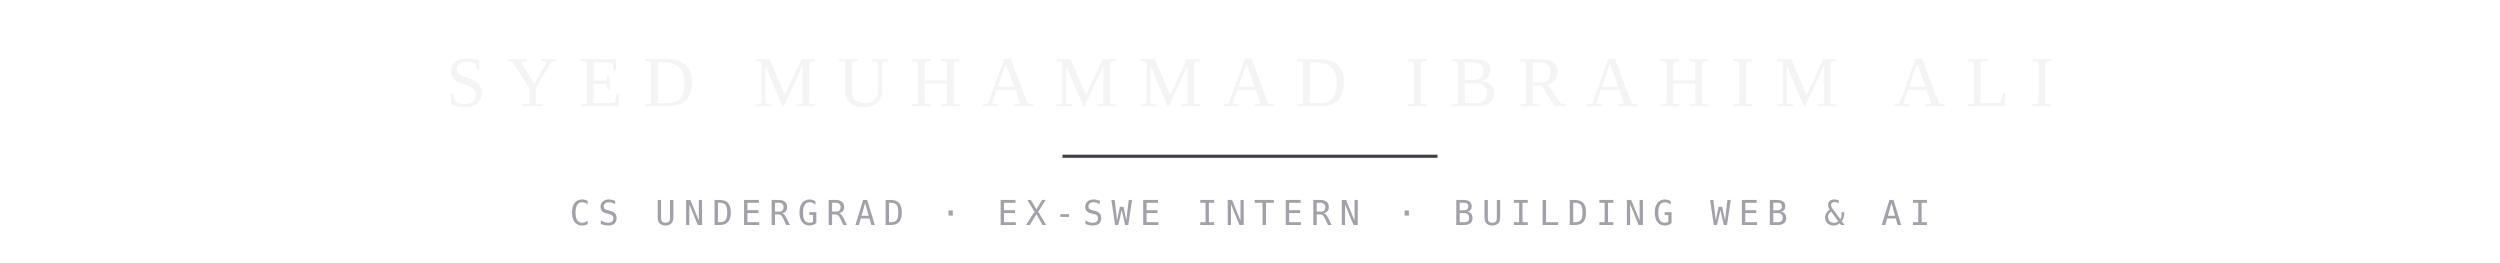
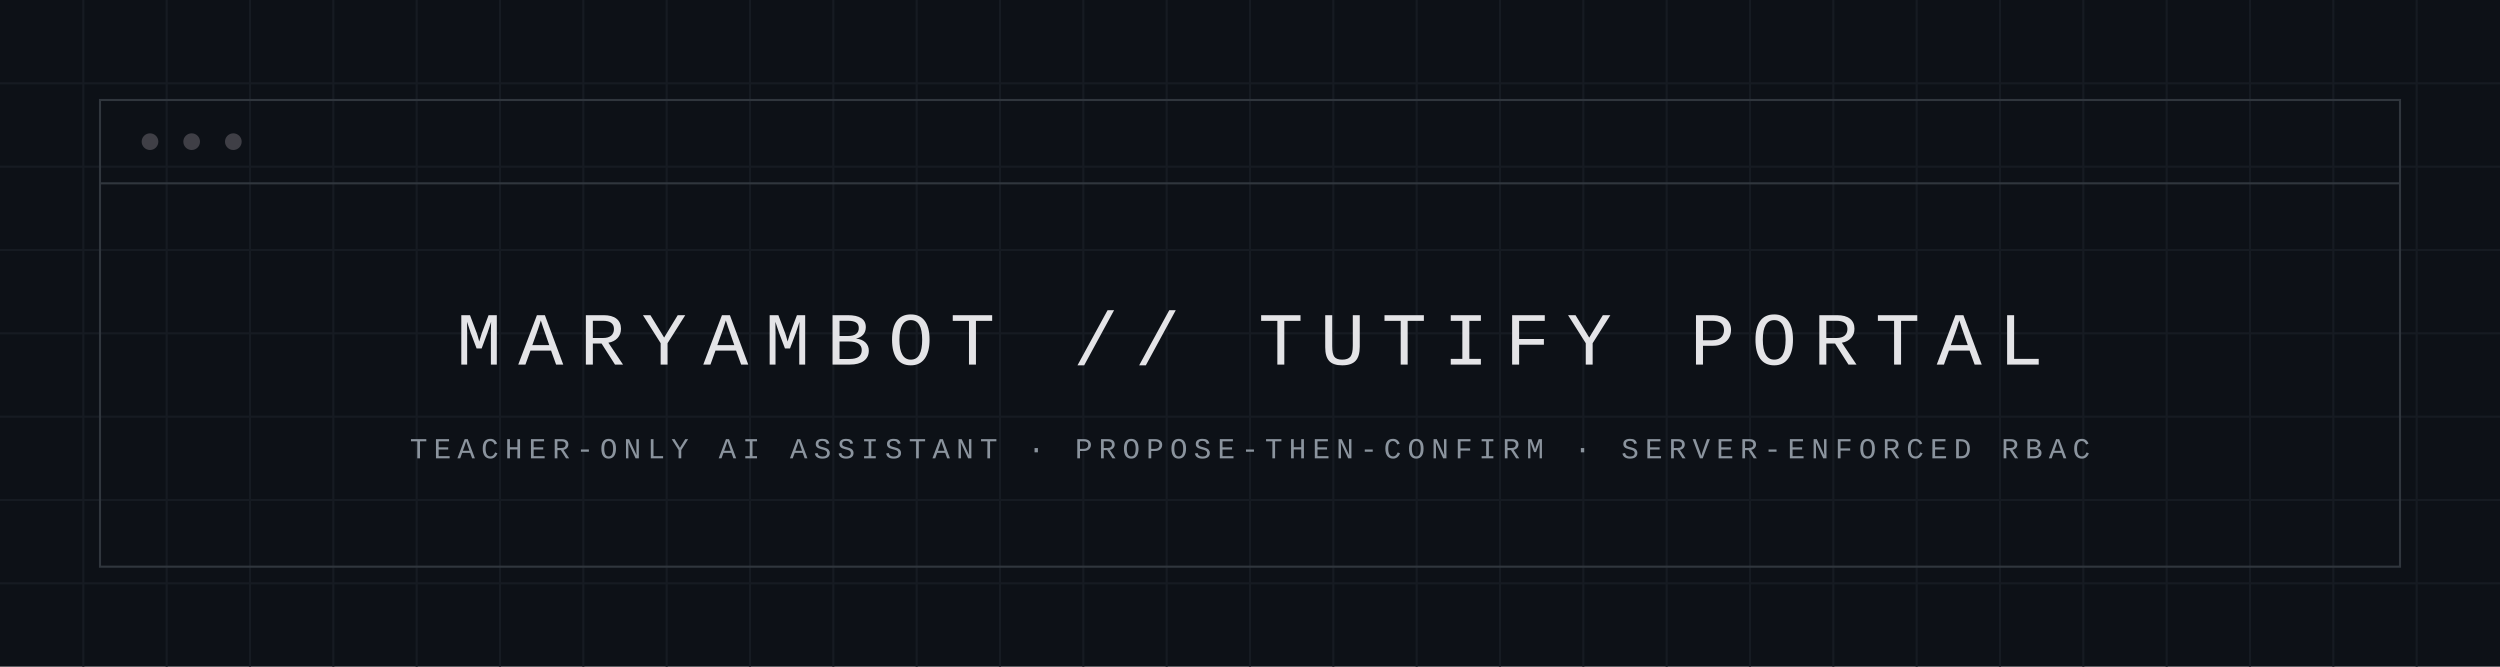
- <svg xmlns="http://www.w3.org/2000/svg" viewBox="0 0 800 84" width="100%">
-   <text x="50%" y="34" text-anchor="middle" fill="#F4F4F5" font-family="Georgia, 'Times New Roman', serif" font-size="23" font-weight="400" letter-spacing="6.5">
-     SYED MUHAMMAD IBRAHIM ALI
-   </text>
-   <line x1="340" y1="50" x2="460" y2="50" stroke="#3F3F46" stroke-width="1" />
-   <text x="50%" y="72" text-anchor="middle" fill="#A1A1AA" font-family="ui-monospace, SFMono-Regular, Menlo, Monaco, Consolas, monospace" font-size="11" letter-spacing="2.5">
-     CS UNDERGRAD  ·  EX-SWE INTERN  ·  BUILDING WEB &amp; AI
-   </text>
+ <svg xmlns="http://www.w3.org/2000/svg" viewBox="0 0 1200 320" width="100%" role="img" aria-label="MaryamBot — Tutify Portal">
+   <rect width="1200" height="320" fill="#0D1117" />
+   <g stroke="#161B22" stroke-width="1" fill="none">
+     <path d="M0 40 H1200 M0 80 H1200 M0 120 H1200 M0 160 H1200 M0 200 H1200 M0 240 H1200 M0 280 H1200" />
+     <path d="M40 0 V320 M80 0 V320 M120 0 V320 M160 0 V320 M200 0 V320 M240 0 V320 M280 0 V320 M320 0 V320 M360 0 V320 M400 0 V320 M440 0 V320 M480 0 V320 M520 0 V320 M560 0 V320 M600 0 V320 M640 0 V320 M680 0 V320 M720 0 V320 M760 0 V320 M800 0 V320 M840 0 V320 M880 0 V320 M920 0 V320 M960 0 V320 M1000 0 V320 M1040 0 V320 M1080 0 V320 M1120 0 V320 M1160 0 V320" />
+   </g>
+   <rect x="48" y="48" width="1104" height="224" fill="none" stroke="#30363D" stroke-width="1" />
+   <line x1="48" y1="88" x2="1152" y2="88" stroke="#30363D" stroke-width="1" />
+   <circle cx="72" cy="68" r="4" fill="#3F3F46" />
+   <circle cx="92" cy="68" r="4" fill="#3F3F46" />
+   <circle cx="112" cy="68" r="4" fill="#3F3F46" />
+   <text x="600" y="175" text-anchor="middle" fill="#E4E4E7" font-family="ui-monospace, SFMono-Regular, Menlo, Monaco, Consolas, 'Liberation Mono', monospace" font-size="36" letter-spacing="8">MARYAMBOT // TUTIFY PORTAL</text>
+   <text x="600" y="220" text-anchor="middle" fill="#8B949E" font-family="ui-monospace, SFMono-Regular, Menlo, Monaco, Consolas, 'Liberation Mono', monospace" font-size="14" letter-spacing="3">TEACHER-ONLY AI ASSISTANT · PROPOSE-THEN-CONFIRM · SERVER-ENFORCED RBAC</text>
</svg>
